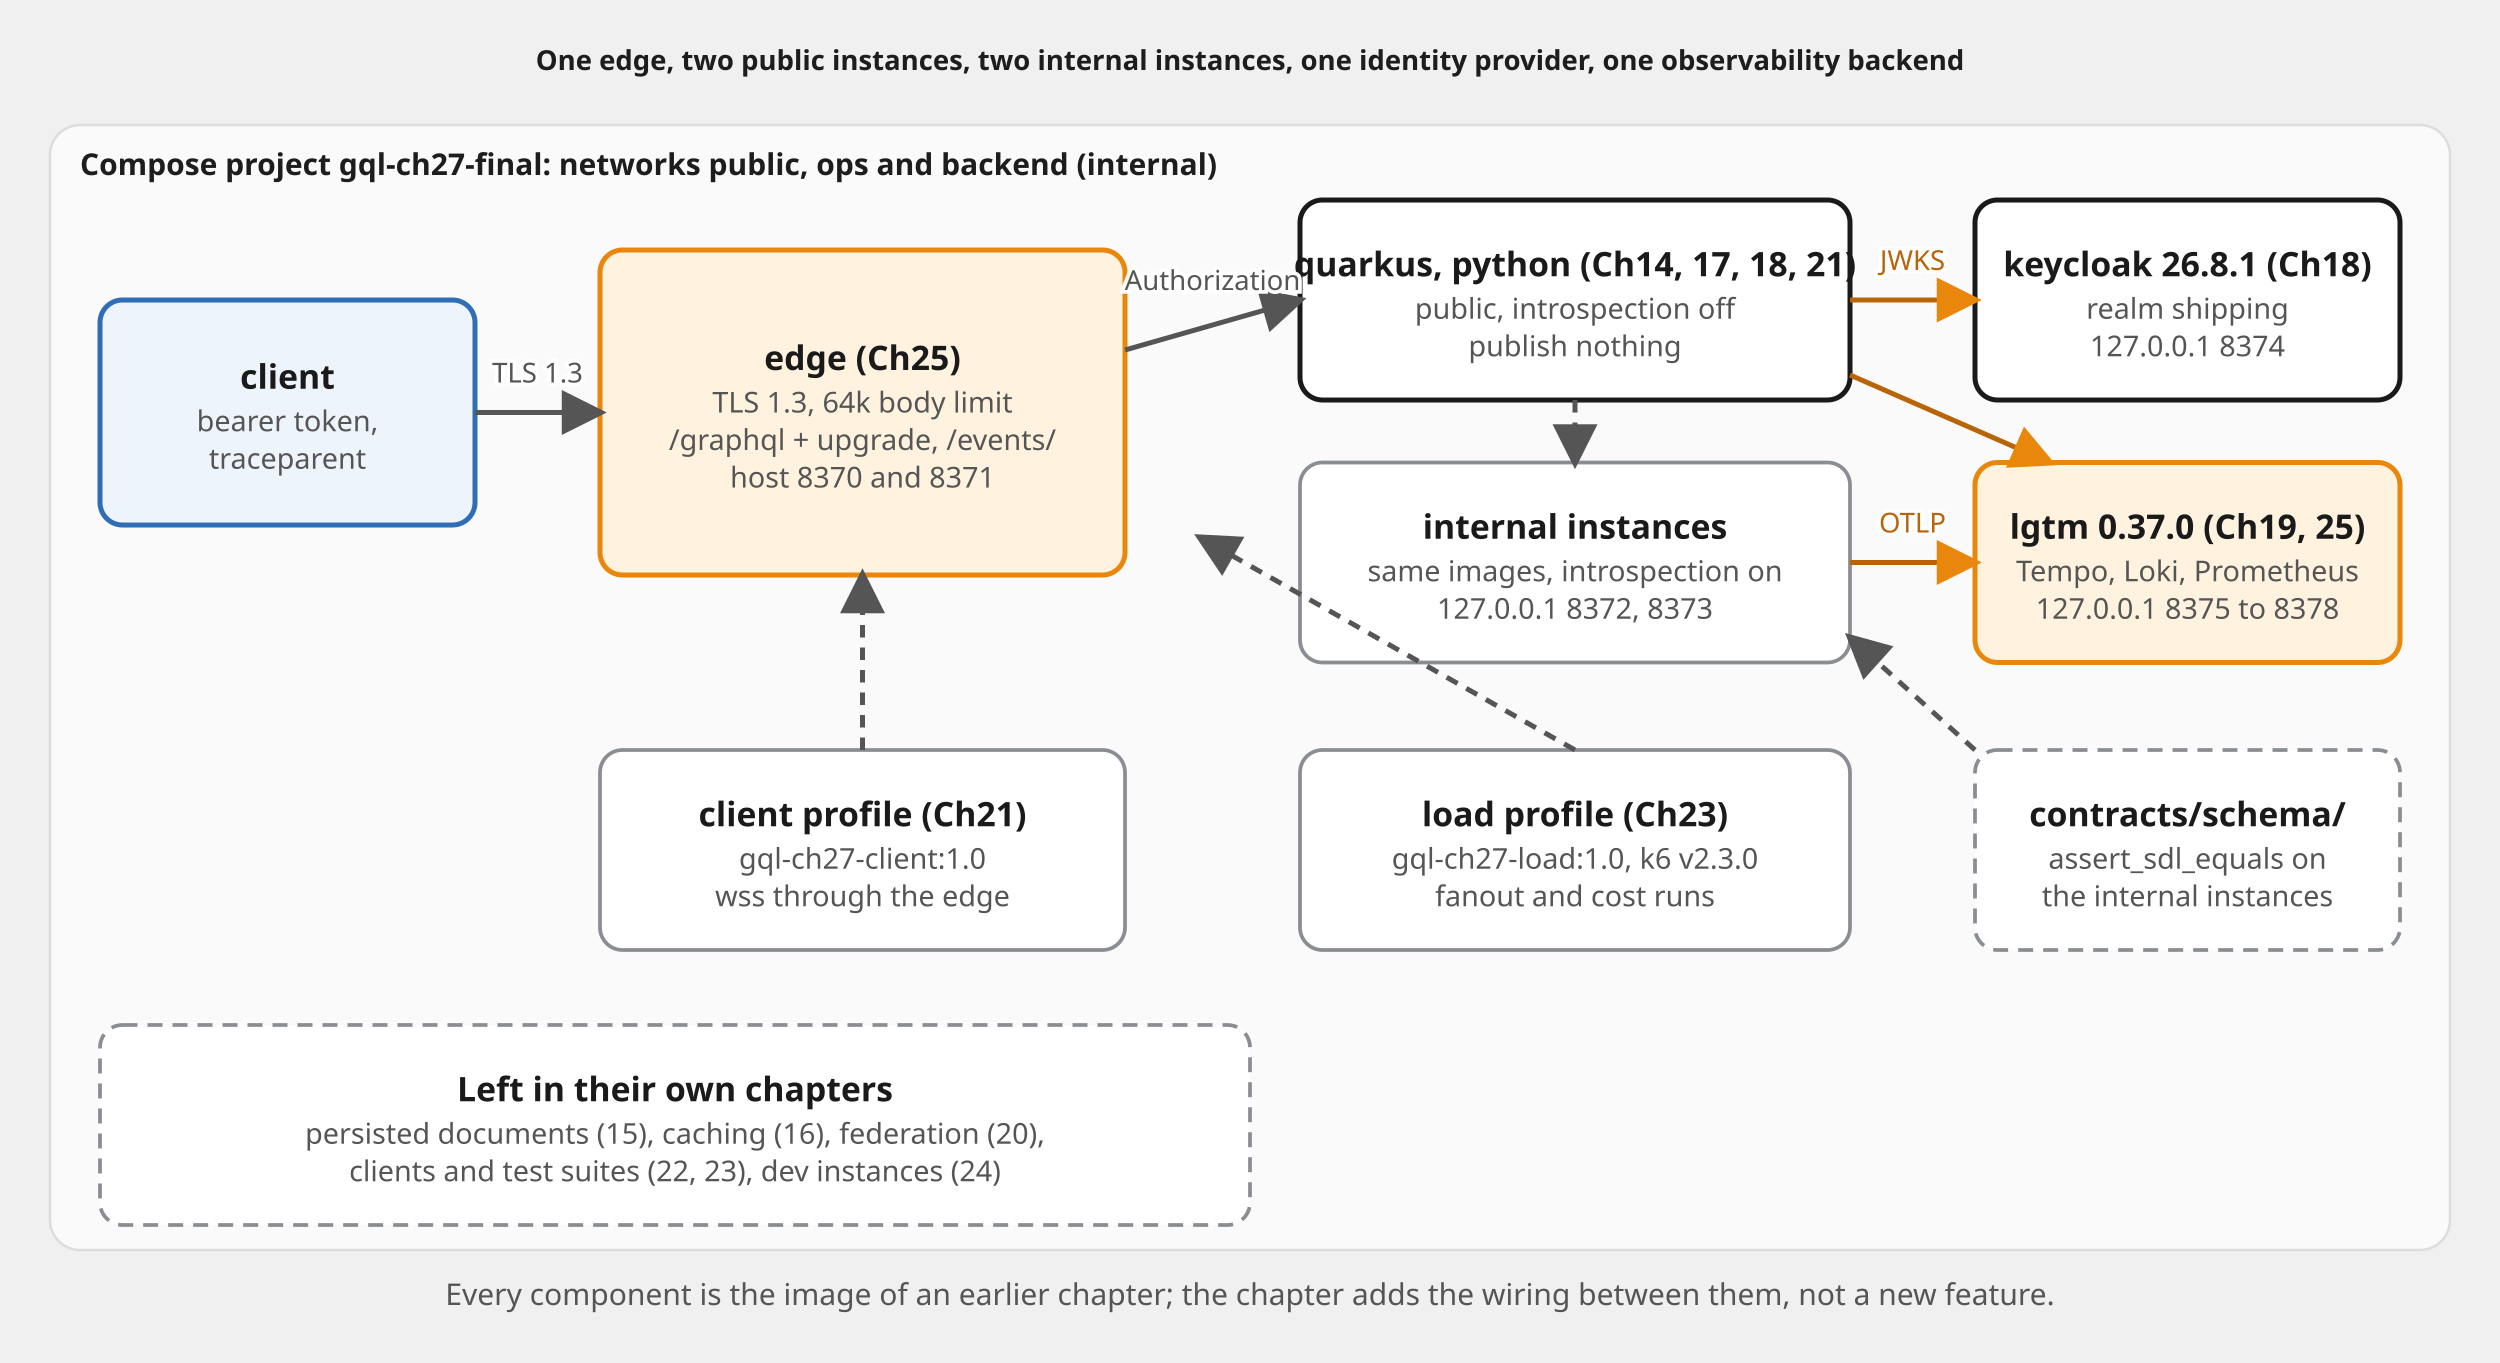
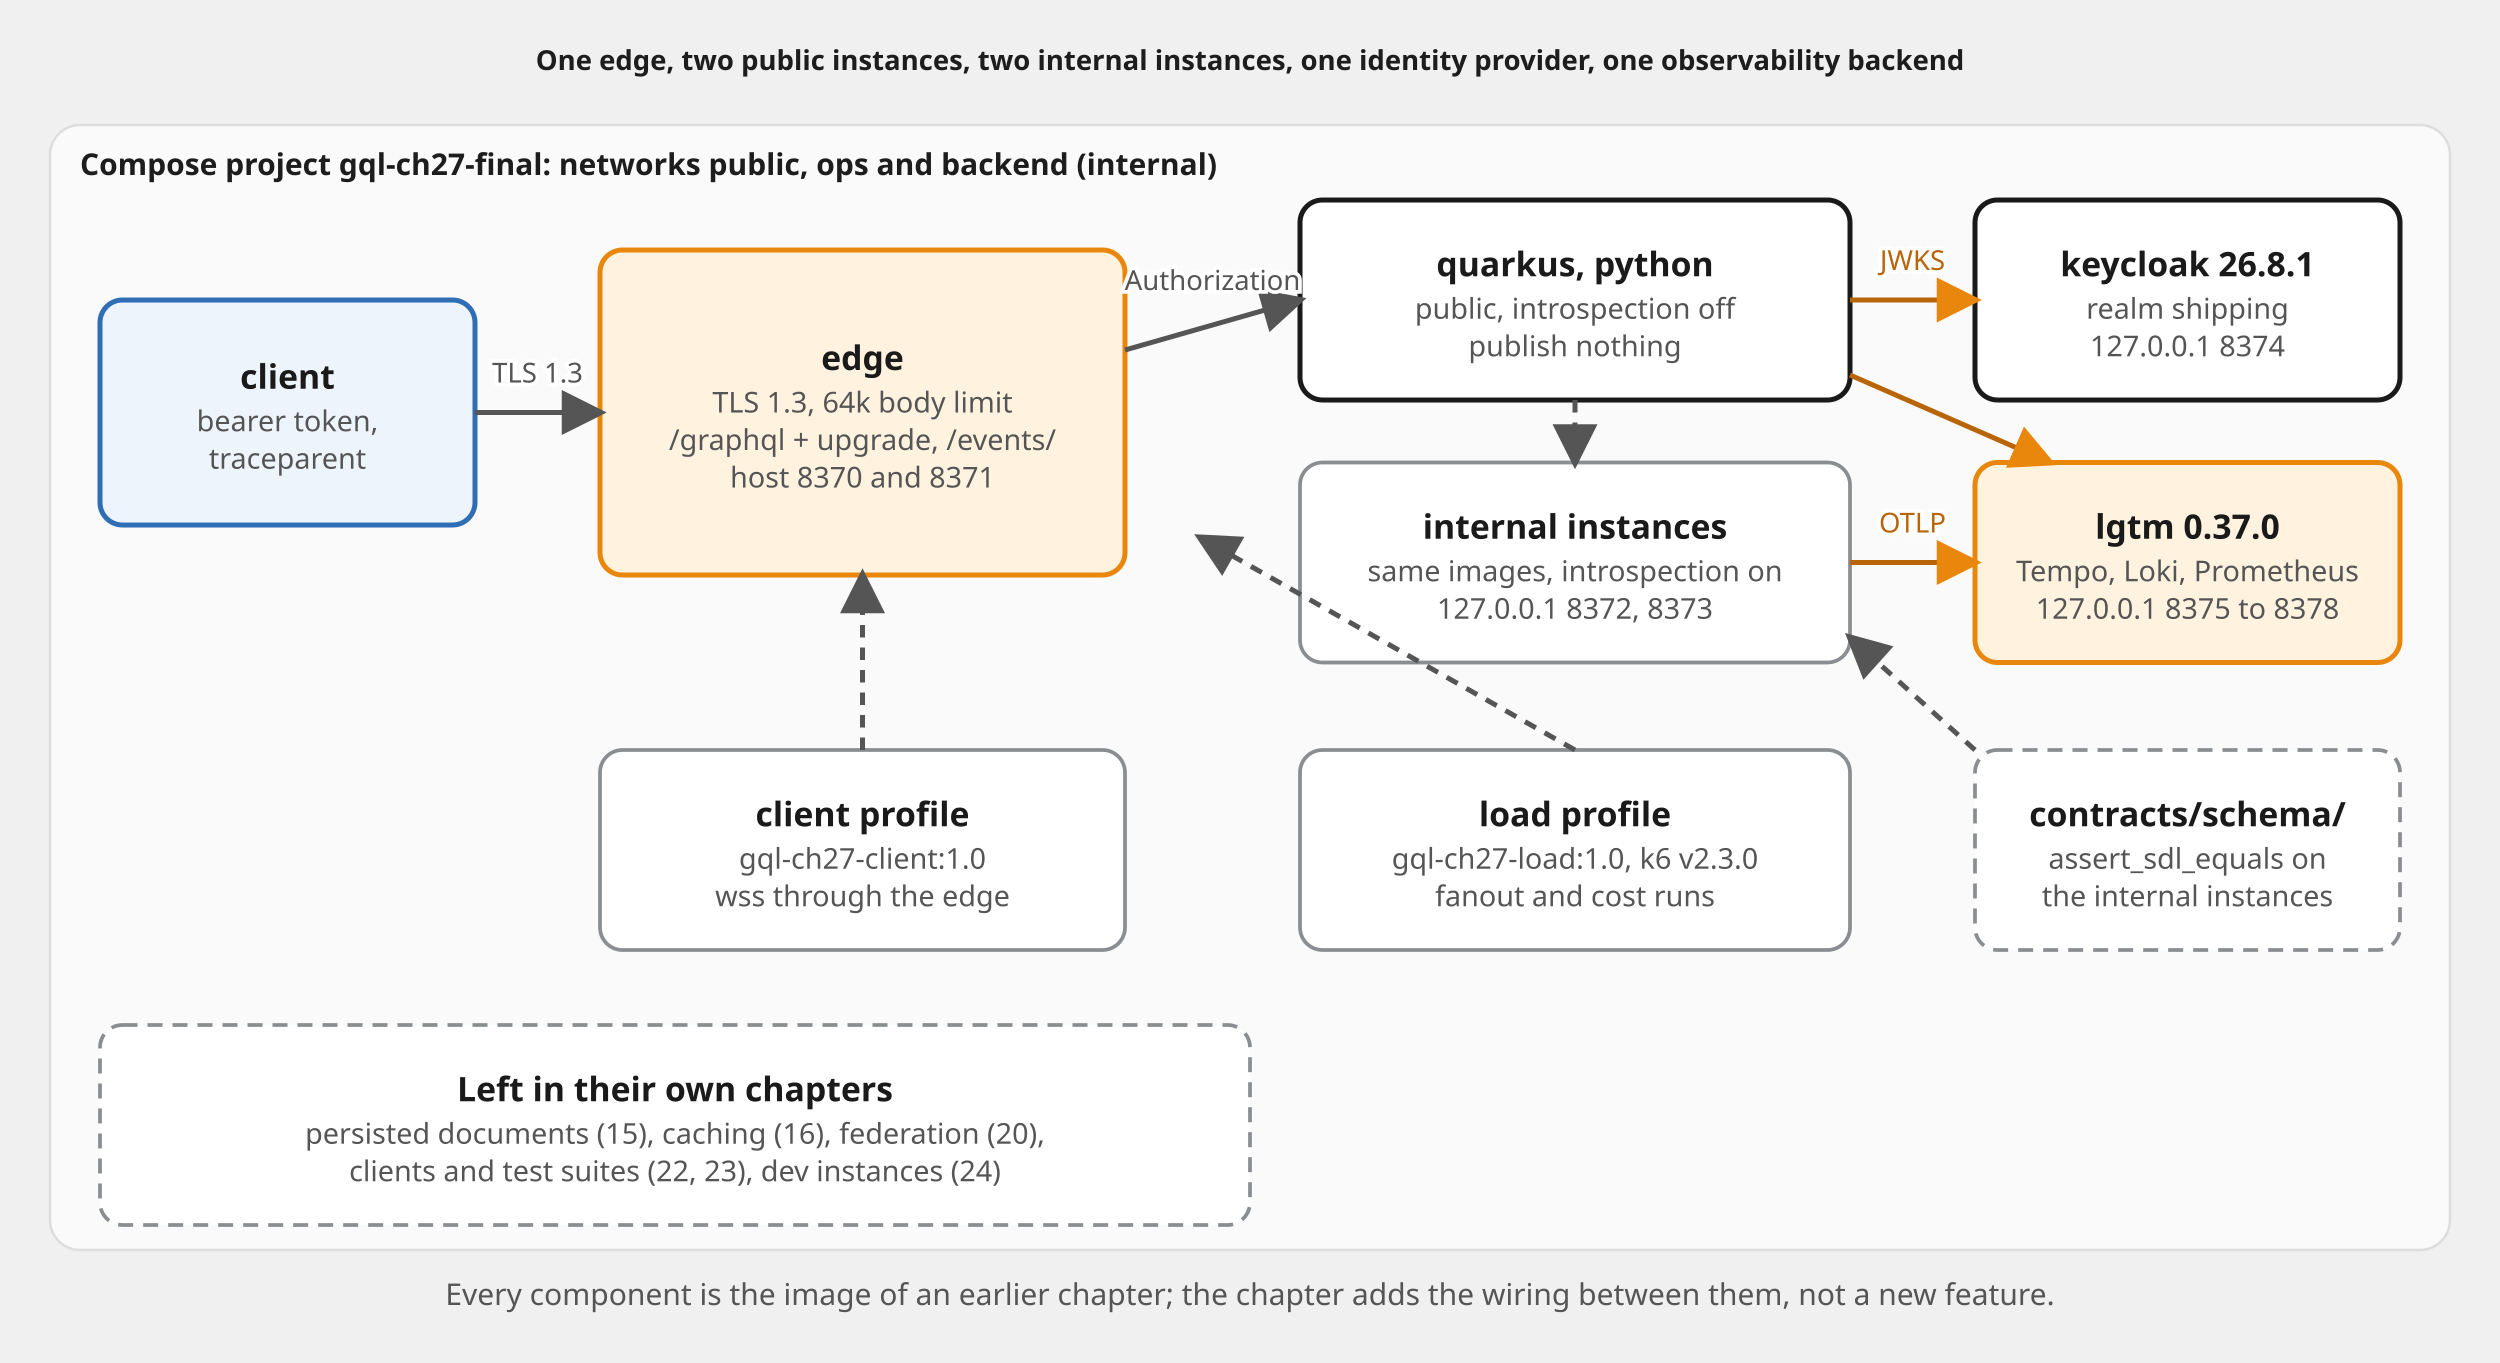
<svg xmlns="http://www.w3.org/2000/svg" viewBox="0 0 1000 545" font-family="'Red Hat Text', system-ui, sans-serif" role="img">
  <defs>
    <marker id="a" viewBox="0 0 10 10" refX="8.5" refY="5" markerWidth="9" markerHeight="9" orient="auto-start-reverse">
      <path d="M0,0 L10,5 L0,10 z" fill="#555" />
    </marker>
    <marker id="am" viewBox="0 0 10 10" refX="8.5" refY="5" markerWidth="9" markerHeight="9" orient="auto-start-reverse">
      <path d="M0,0 L10,5 L0,10 z" fill="#e8870c" />
    </marker>
  </defs>
  <rect x="20" y="50" width="960" height="450" rx="12" fill="#fafafa" stroke="#ddd" />
  <text x="32" y="70" font-size="12" font-weight="700" fill="#1d1d1d">Compose project gql-ch27-final: networks public, ops and backend (internal)</text>
  <rect x="40" y="120" width="150" height="90" rx="9" fill="#eef4fb" stroke="#2f6db5" stroke-width="2" />
  <text x="115.0" y="155.5" font-size="13.5" font-weight="700" fill="#1a1a1a" text-anchor="middle">client</text>
  <text x="115.0" y="172.5" font-size="11.5" fill="#555555" text-anchor="middle">bearer token,</text>
  <text x="115.0" y="187.5" font-size="11.5" fill="#555555" text-anchor="middle">traceparent</text>
  <rect x="240" y="100" width="210" height="130" rx="9" fill="#fff3e0" stroke="#e8870c" stroke-width="2" />
-   <text x="345.0" y="148.0" font-size="13.5" font-weight="700" fill="#1a1a1a" text-anchor="middle">edge (Ch25)</text>
+   <text x="345.0" y="148.0" font-size="13.5" font-weight="700" fill="#1a1a1a" text-anchor="middle">edge</text>
  <text x="345.0" y="165.0" font-size="11.5" fill="#555555" text-anchor="middle">TLS 1.3, 64k body limit</text>
  <text x="345.0" y="180.0" font-size="11.5" fill="#555555" text-anchor="middle">/graphql + upgrade, /events/</text>
  <text x="345.0" y="195.0" font-size="11.5" fill="#555555" text-anchor="middle">host 8370 and 8371</text>
  <rect x="520" y="80" width="220" height="80" rx="9" fill="#ffffff" stroke="#1a1a1a" stroke-width="2" />
-   <text x="630.0" y="110.5" font-size="13.5" font-weight="700" fill="#1a1a1a" text-anchor="middle">quarkus, python (Ch14, 17, 18, 21)</text>
+   <text x="630.0" y="110.5" font-size="13.5" font-weight="700" fill="#1a1a1a" text-anchor="middle">quarkus, python</text>
  <text x="630.0" y="127.5" font-size="11.5" fill="#555555" text-anchor="middle">public, introspection off</text>
  <text x="630.0" y="142.5" font-size="11.5" fill="#555555" text-anchor="middle">publish nothing</text>
  <rect x="520" y="185" width="220" height="80" rx="9" fill="#ffffff" stroke="#8a8d91" stroke-width="1.5" />
  <text x="630.0" y="215.5" font-size="13.5" font-weight="700" fill="#1a1a1a" text-anchor="middle">internal instances</text>
  <text x="630.0" y="232.5" font-size="11.5" fill="#555555" text-anchor="middle">same images, introspection on</text>
  <text x="630.0" y="247.5" font-size="11.5" fill="#555555" text-anchor="middle">127.0.0.1 8372, 8373</text>
  <rect x="790" y="80" width="170" height="80" rx="9" fill="#ffffff" stroke="#1a1a1a" stroke-width="2" />
-   <text x="875.0" y="110.5" font-size="13.5" font-weight="700" fill="#1a1a1a" text-anchor="middle">keycloak 26.8.1 (Ch18)</text>
+   <text x="875.0" y="110.5" font-size="13.5" font-weight="700" fill="#1a1a1a" text-anchor="middle">keycloak 26.8.1</text>
  <text x="875.0" y="127.5" font-size="11.5" fill="#555555" text-anchor="middle">realm shipping</text>
  <text x="875.0" y="142.5" font-size="11.5" fill="#555555" text-anchor="middle">127.0.0.1 8374</text>
  <rect x="790" y="185" width="170" height="80" rx="9" fill="#fff3e0" stroke="#e8870c" stroke-width="2" />
-   <text x="875.0" y="215.5" font-size="13.5" font-weight="700" fill="#1a1a1a" text-anchor="middle">lgtm 0.37.0 (Ch19, 25)</text>
+   <text x="875.0" y="215.5" font-size="13.5" font-weight="700" fill="#1a1a1a" text-anchor="middle">lgtm 0.37.0</text>
  <text x="875.0" y="232.5" font-size="11.5" fill="#555555" text-anchor="middle">Tempo, Loki, Prometheus</text>
  <text x="875.0" y="247.5" font-size="11.5" fill="#555555" text-anchor="middle">127.0.0.1 8375 to 8378</text>
  <rect x="240" y="300" width="210" height="80" rx="9" fill="#ffffff" stroke="#8a8d91" stroke-width="1.5" />
-   <text x="345.0" y="330.5" font-size="13.5" font-weight="700" fill="#1a1a1a" text-anchor="middle">client profile (Ch21)</text>
+   <text x="345.0" y="330.5" font-size="13.5" font-weight="700" fill="#1a1a1a" text-anchor="middle">client profile</text>
  <text x="345.0" y="347.5" font-size="11.5" fill="#555555" text-anchor="middle">gql-ch27-client:1.0</text>
  <text x="345.0" y="362.5" font-size="11.5" fill="#555555" text-anchor="middle">wss through the edge</text>
  <rect x="520" y="300" width="220" height="80" rx="9" fill="#ffffff" stroke="#8a8d91" stroke-width="1.5" />
-   <text x="630.0" y="330.5" font-size="13.5" font-weight="700" fill="#1a1a1a" text-anchor="middle">load profile (Ch23)</text>
+   <text x="630.0" y="330.5" font-size="13.5" font-weight="700" fill="#1a1a1a" text-anchor="middle">load profile</text>
  <text x="630.0" y="347.5" font-size="11.5" fill="#555555" text-anchor="middle">gql-ch27-load:1.0, k6 v2.3.0</text>
  <text x="630.0" y="362.5" font-size="11.5" fill="#555555" text-anchor="middle">fanout and cost runs</text>
  <rect x="790" y="300" width="170" height="80" rx="9" fill="#ffffff" stroke="#8a8d91" stroke-width="1.5" stroke-dasharray="6 4" />
  <text x="875.0" y="330.5" font-size="13.5" font-weight="700" fill="#1a1a1a" text-anchor="middle">contracts/schema/</text>
  <text x="875.0" y="347.5" font-size="11.5" fill="#555555" text-anchor="middle">assert_sdl_equals on</text>
  <text x="875.0" y="362.5" font-size="11.5" fill="#555555" text-anchor="middle">the internal instances</text>
  <rect x="40" y="410" width="460" height="80" rx="9" fill="#ffffff" stroke="#8a8d91" stroke-width="1.5" stroke-dasharray="6 4" />
  <text x="270.0" y="440.5" font-size="13.5" font-weight="700" fill="#1a1a1a" text-anchor="middle">Left in their own chapters</text>
  <text x="270.0" y="457.5" font-size="11.5" fill="#555555" text-anchor="middle">persisted documents (15), caching (16), federation (20),</text>
  <text x="270.0" y="472.5" font-size="11.5" fill="#555555" text-anchor="middle">clients and test suites (22, 23), dev instances (24)</text>
  <path d="M190,165 L240,165" fill="none" stroke="#555" stroke-width="2" marker-end="url(#a)" />
  <text x="215.0" y="153.0" font-size="11" fill="#ffffff" stroke="#ffffff" stroke-width="3" paint-order="stroke" text-anchor="middle">TLS 1.3</text>
  <text x="215.0" y="153.0" font-size="11" fill="#555" text-anchor="middle">TLS 1.3</text>
  <path d="M450,140 L520,120" fill="none" stroke="#555" stroke-width="2" marker-end="url(#a)" />
  <text x="485.0" y="116.0" font-size="11" fill="#ffffff" stroke="#ffffff" stroke-width="3" paint-order="stroke" text-anchor="middle">Authorization</text>
  <text x="485.0" y="116.0" font-size="11" fill="#555" text-anchor="middle">Authorization</text>
  <path d="M630,160 L630,185" fill="none" stroke="#555" stroke-width="2" stroke-dasharray="5 4" marker-end="url(#a)" />
  <path d="M740,120 L790,120" fill="none" stroke="#b8650a" stroke-width="2" marker-end="url(#am)" />
  <text x="765.0" y="108.0" font-size="11" fill="#ffffff" stroke="#ffffff" stroke-width="3" paint-order="stroke" text-anchor="middle">JWKS</text>
  <text x="765.0" y="108.0" font-size="11" fill="#b8650a" text-anchor="middle">JWKS</text>
  <path d="M740,225 L790,225" fill="none" stroke="#b8650a" stroke-width="2" marker-end="url(#am)" />
  <text x="765.0" y="213.0" font-size="11" fill="#ffffff" stroke="#ffffff" stroke-width="3" paint-order="stroke" text-anchor="middle">OTLP</text>
  <text x="765.0" y="213.0" font-size="11" fill="#b8650a" text-anchor="middle">OTLP</text>
  <path d="M740,150 L820,185" fill="none" stroke="#b8650a" stroke-width="2" marker-end="url(#am)" />
  <path d="M345,300 L345,230" fill="none" stroke="#555" stroke-width="2" stroke-dasharray="5 4" marker-end="url(#a)" />
  <path d="M630,300 L480,215" fill="none" stroke="#555" stroke-width="2" stroke-dasharray="5 4" marker-end="url(#a)" />
  <path d="M790,300 L740,255" fill="none" stroke="#555" stroke-width="2" stroke-dasharray="5 4" marker-end="url(#a)" />
  <text x="500" y="28" font-size="11" fill="#1d1d1d" text-anchor="middle" font-weight="700">One edge, two public instances, two internal instances, one identity provider, one observability backend</text>
  <text x="500" y="522" font-size="12" fill="#555555" text-anchor="middle">Every component is the image of an earlier chapter; the chapter adds the wiring between them, not a new feature.</text>
</svg>
